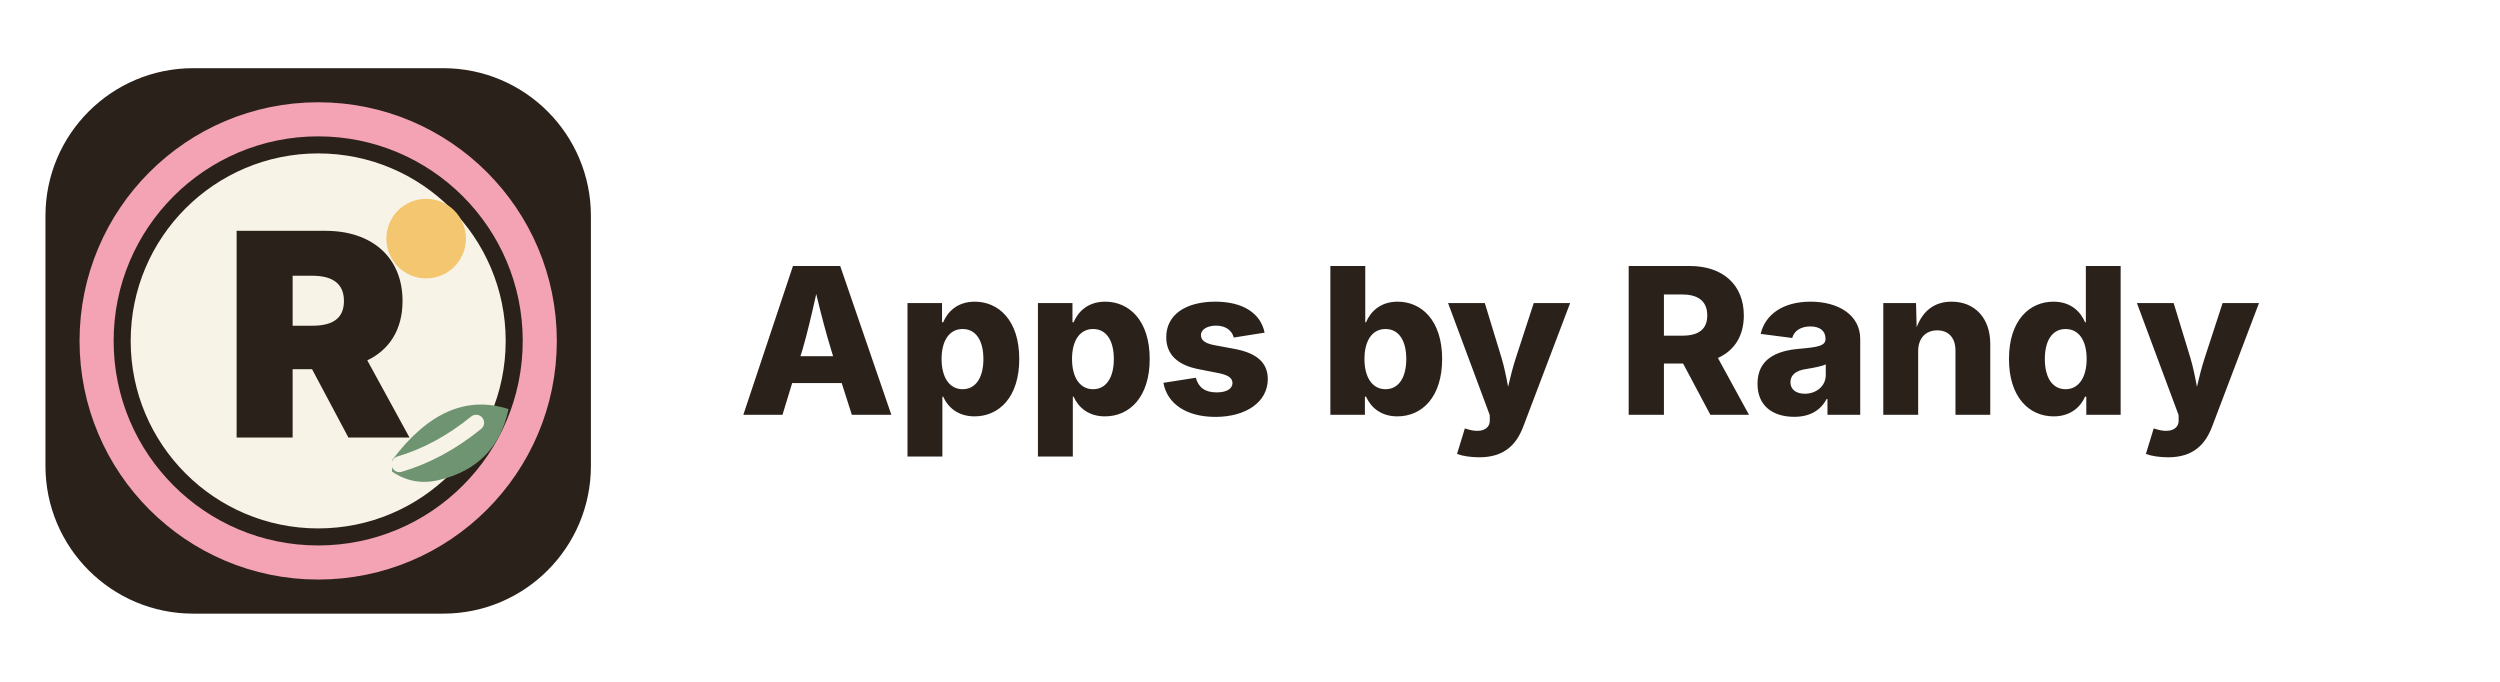
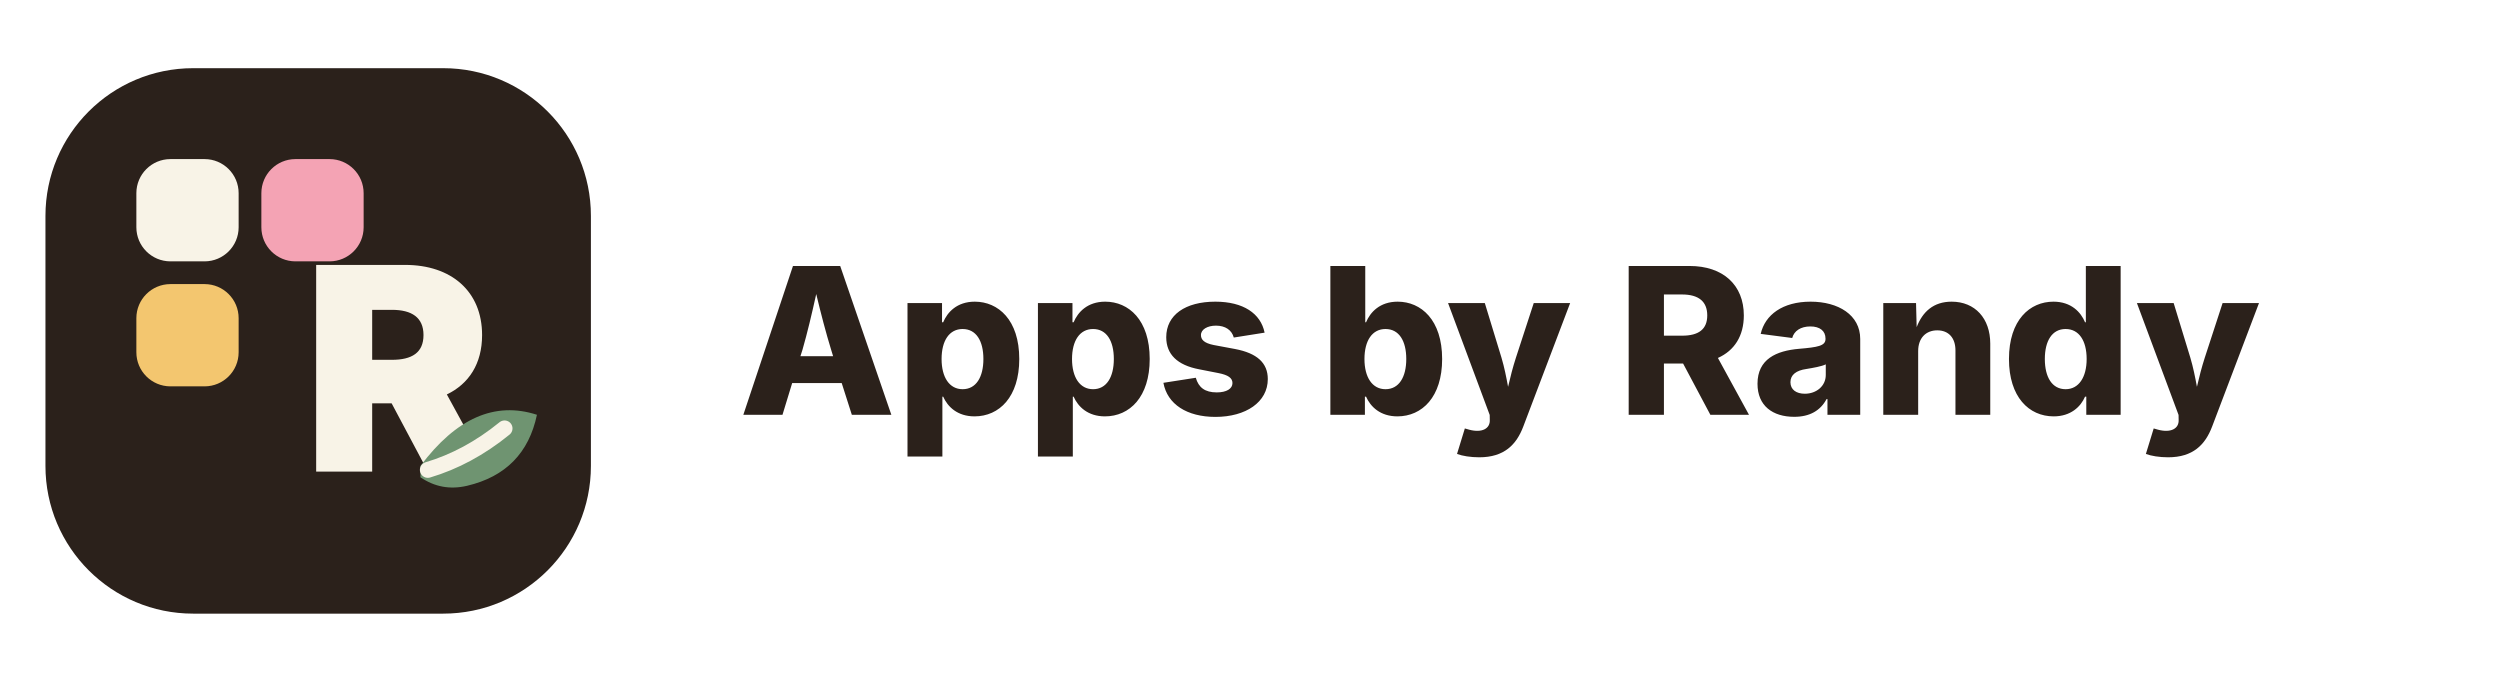
<svg xmlns="http://www.w3.org/2000/svg" viewBox="0 0 440 120" role="img" aria-labelledby="title desc">
  <rect x="8" y="12" width="96" height="96" rx="26" fill="#2b211b" />
-   <circle cx="56" cy="60" r="33" fill="#f8f3e7" />
-   <circle cx="56" cy="60" r="39" fill="none" stroke="#f4a3b4" stroke-width="6" />
-   <text x="56" y="77" text-anchor="middle" fill="#2b211b" font-family="-apple-system, BlinkMacSystemFont, 'Segoe UI', sans-serif" font-size="50" font-weight="850" letter-spacing="0">R</text>
-   <circle cx="75" cy="42" r="7" fill="#f3c66f" />
-   <path d="M69 81c6.3-8.4 13.1-11.4 20.5-9-1.4 6.7-5.5 10.9-12.3 12.5-3 .7-5.7.2-8.2-1.5z" fill="#6f9471" />
-   <path d="M70.3 81.7c4.7-1.4 9.2-3.8 13.5-7.3" fill="none" stroke="#f8f3e7" stroke-width="2.8" stroke-linecap="round" />
+   <rect x="24" y="28" width="18" height="18" rx="6" fill="#f8f3e7" />
+   <rect x="46" y="28" width="18" height="18" rx="6" fill="#f4a3b4" />
+   <rect x="24" y="50" width="18" height="18" rx="6" fill="#f3c66f" />
+   <text x="70" y="83" text-anchor="middle" fill="#f8f3e7" font-family="-apple-system, BlinkMacSystemFont, 'Segoe UI', sans-serif" font-size="50" font-weight="850" letter-spacing="0">R</text>
+   <path d="M74 82c6.3-8.4 13.1-11.4 20.5-9-1.4 6.7-5.5 10.9-12.3 12.5-3 .7-5.7.2-8.2-1.5z" fill="#6f9471" />
+   <path d="M75.3 82.7c4.7-1.4 9.2-3.8 13.5-7.3" fill="none" stroke="#f8f3e7" stroke-width="2.8" stroke-linecap="round" />
  <text x="130" y="73" fill="#2b211b" font-family="-apple-system, BlinkMacSystemFont, 'Segoe UI', sans-serif" font-size="36" font-weight="800" letter-spacing="0">Apps by Randy</text>
</svg>
